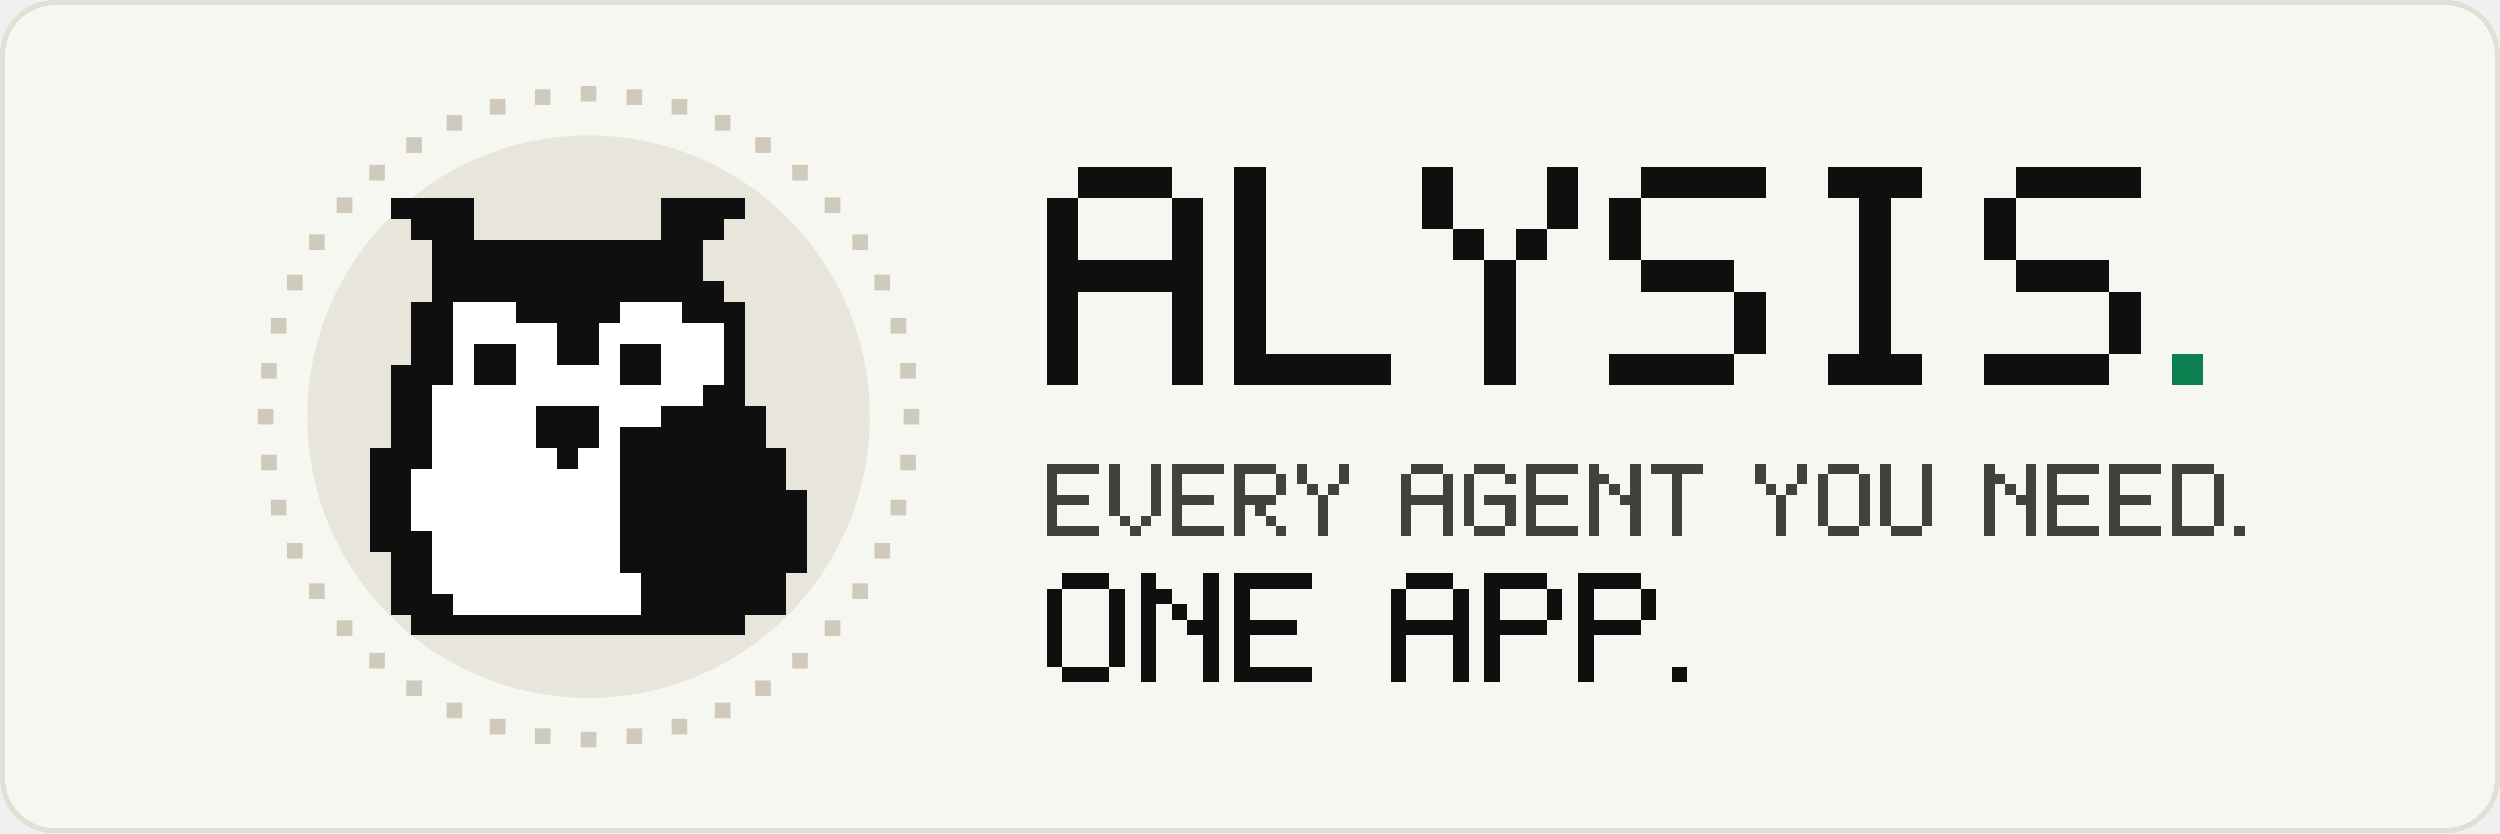
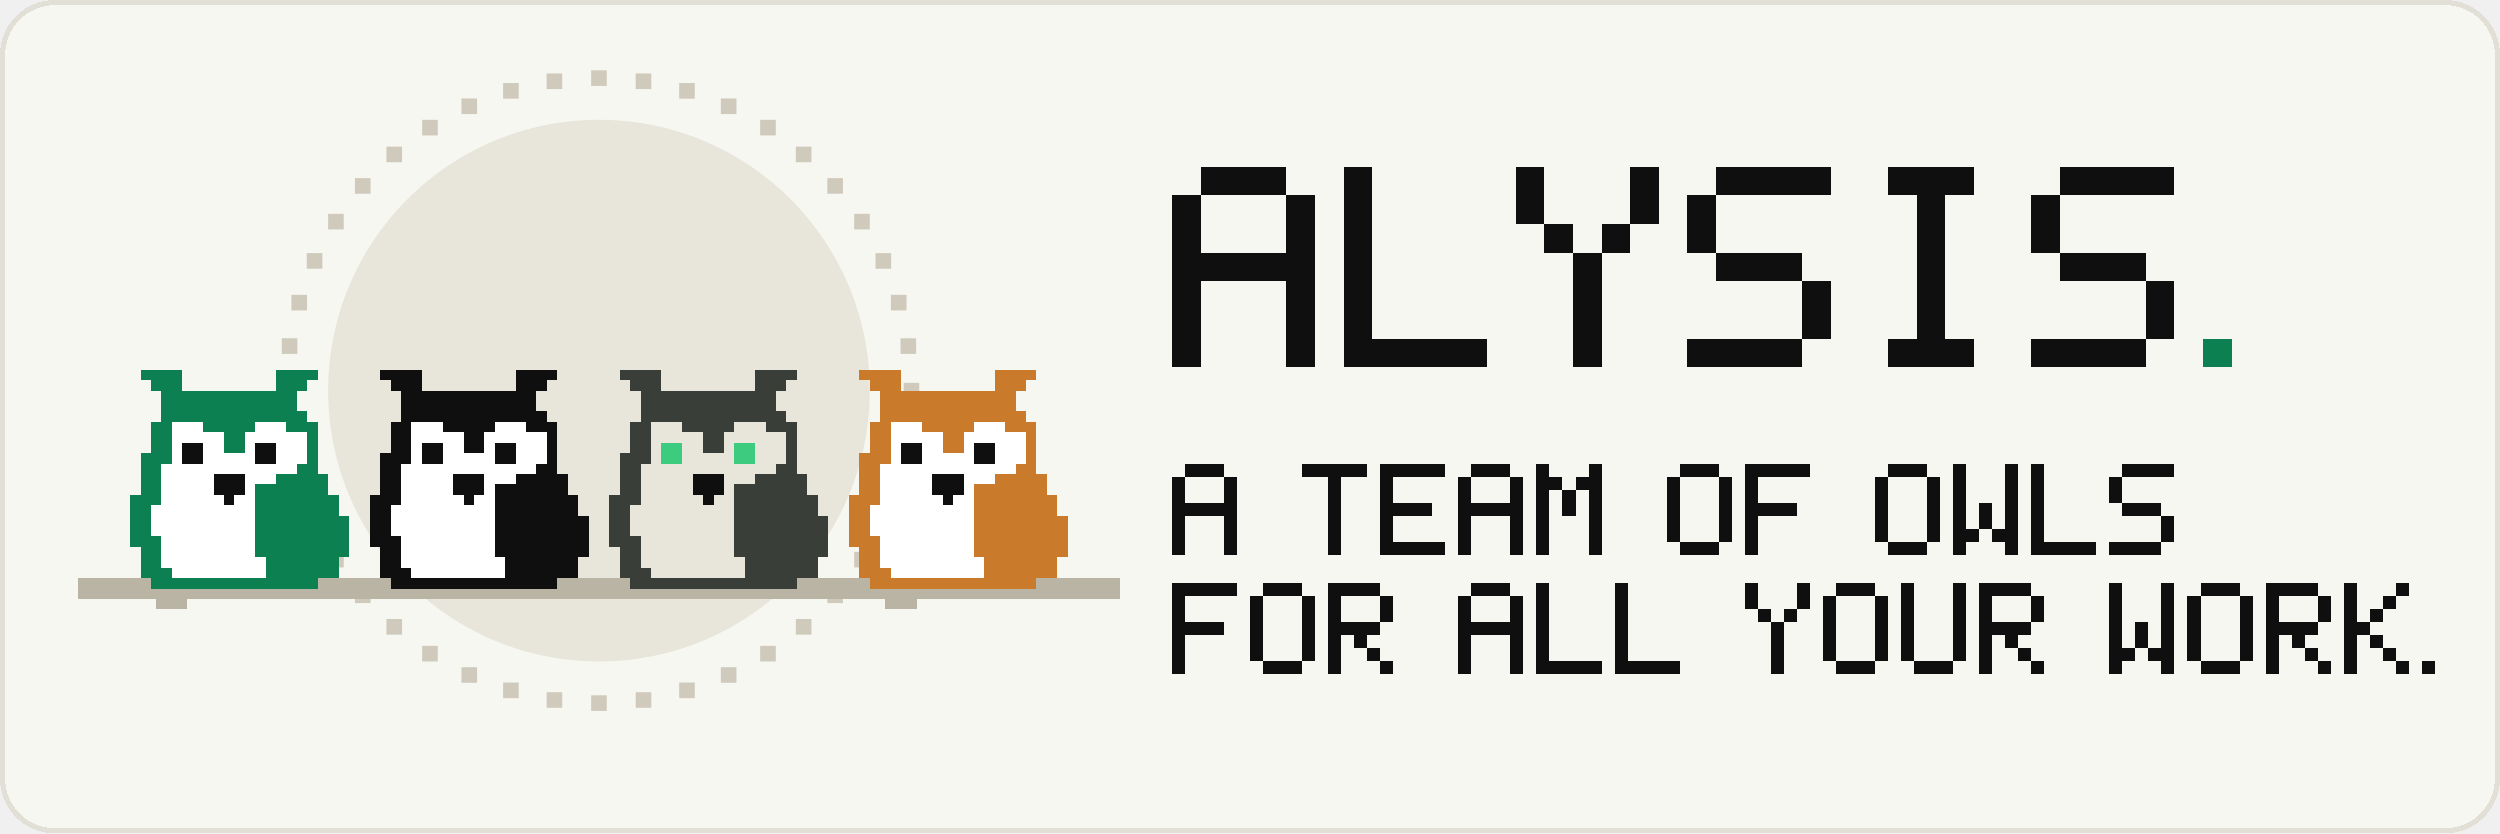
- <svg xmlns="http://www.w3.org/2000/svg" width="960" height="320" viewBox="0 0 960 320" role="img" aria-label="Alysis: the Alysis pixel owl on a coin-shaped moon, next to the words: Every agent you need. One app." shape-rendering="crispEdges">
+ <svg xmlns="http://www.w3.org/2000/svg" width="960" height="320" viewBox="0 0 960 320" role="img" aria-label="Alysis: four pixel owls on a branch in front of the moon, next to the words: A team of owls for all your work." shape-rendering="crispEdges">
  <rect x="1" y="1" width="958" height="318" rx="20" fill="#F7F7F2" stroke="#E2E0D6" stroke-width="2" />
  <g shape-rendering="geometricPrecision">
-     <circle cx="226" cy="160" r="108" fill="#E8E5DA" />
-     <rect x="347.0" y="157.0" width="6" height="6" fill="#CFCABB" />
-     <rect x="345.7" y="174.6" width="6" height="6" fill="#CFCABB" />
-     <rect x="342.0" y="191.9" width="6" height="6" fill="#CFCABB" />
-     <rect x="335.8" y="208.5" width="6" height="6" fill="#CFCABB" />
-     <rect x="327.3" y="224.0" width="6" height="6" fill="#CFCABB" />
-     <rect x="316.7" y="238.2" width="6" height="6" fill="#CFCABB" />
-     <rect x="304.2" y="250.7" width="6" height="6" fill="#CFCABB" />
-     <rect x="290.0" y="261.3" width="6" height="6" fill="#CFCABB" />
-     <rect x="274.5" y="269.8" width="6" height="6" fill="#CFCABB" />
-     <rect x="257.9" y="276.0" width="6" height="6" fill="#CFCABB" />
-     <rect x="240.6" y="279.7" width="6" height="6" fill="#CFCABB" />
-     <rect x="223.0" y="281.0" width="6" height="6" fill="#CFCABB" />
-     <rect x="205.4" y="279.7" width="6" height="6" fill="#CFCABB" />
-     <rect x="188.1" y="276.0" width="6" height="6" fill="#CFCABB" />
-     <rect x="171.5" y="269.8" width="6" height="6" fill="#CFCABB" />
-     <rect x="156.0" y="261.3" width="6" height="6" fill="#CFCABB" />
-     <rect x="141.8" y="250.7" width="6" height="6" fill="#CFCABB" />
-     <rect x="129.3" y="238.2" width="6" height="6" fill="#CFCABB" />
-     <rect x="118.7" y="224.0" width="6" height="6" fill="#CFCABB" />
-     <rect x="110.2" y="208.5" width="6" height="6" fill="#CFCABB" />
-     <rect x="104.0" y="191.9" width="6" height="6" fill="#CFCABB" />
-     <rect x="100.3" y="174.6" width="6" height="6" fill="#CFCABB" />
-     <rect x="99.0" y="157.0" width="6" height="6" fill="#CFCABB" />
-     <rect x="100.3" y="139.4" width="6" height="6" fill="#CFCABB" />
-     <rect x="104.0" y="122.1" width="6" height="6" fill="#CFCABB" />
-     <rect x="110.2" y="105.5" width="6" height="6" fill="#CFCABB" />
-     <rect x="118.7" y="90.0" width="6" height="6" fill="#CFCABB" />
-     <rect x="129.3" y="75.8" width="6" height="6" fill="#CFCABB" />
-     <rect x="141.8" y="63.3" width="6" height="6" fill="#CFCABB" />
-     <rect x="156.0" y="52.7" width="6" height="6" fill="#CFCABB" />
-     <rect x="171.5" y="44.2" width="6" height="6" fill="#CFCABB" />
-     <rect x="188.1" y="38.0" width="6" height="6" fill="#CFCABB" />
-     <rect x="205.4" y="34.3" width="6" height="6" fill="#CFCABB" />
-     <rect x="223.0" y="33.0" width="6" height="6" fill="#CFCABB" />
-     <rect x="240.6" y="34.3" width="6" height="6" fill="#CFCABB" />
-     <rect x="257.9" y="38.0" width="6" height="6" fill="#CFCABB" />
-     <rect x="274.5" y="44.2" width="6" height="6" fill="#CFCABB" />
-     <rect x="290.0" y="52.7" width="6" height="6" fill="#CFCABB" />
-     <rect x="304.2" y="63.3" width="6" height="6" fill="#CFCABB" />
-     <rect x="316.7" y="75.8" width="6" height="6" fill="#CFCABB" />
-     <rect x="327.3" y="90.0" width="6" height="6" fill="#CFCABB" />
-     <rect x="335.8" y="105.5" width="6" height="6" fill="#CFCABB" />
-     <rect x="342.0" y="122.1" width="6" height="6" fill="#CFCABB" />
-     <rect x="345.7" y="139.4" width="6" height="6" fill="#CFCABB" />
+     <circle cx="230" cy="150" r="104" fill="#E8E5DA" />
+     <rect x="347.0" y="147.0" width="6" height="6" fill="#CFCABB" />
+     <rect x="345.8" y="164.1" width="6" height="6" fill="#CFCABB" />
+     <rect x="342.1" y="180.8" width="6" height="6" fill="#CFCABB" />
+     <rect x="336.2" y="196.8" width="6" height="6" fill="#CFCABB" />
+     <rect x="328.0" y="211.9" width="6" height="6" fill="#CFCABB" />
+     <rect x="317.7" y="225.6" width="6" height="6" fill="#CFCABB" />
+     <rect x="305.6" y="237.7" width="6" height="6" fill="#CFCABB" />
+     <rect x="291.9" y="248.0" width="6" height="6" fill="#CFCABB" />
+     <rect x="276.8" y="256.2" width="6" height="6" fill="#CFCABB" />
+     <rect x="260.8" y="262.1" width="6" height="6" fill="#CFCABB" />
+     <rect x="244.1" y="265.8" width="6" height="6" fill="#CFCABB" />
+     <rect x="227.0" y="267.0" width="6" height="6" fill="#CFCABB" />
+     <rect x="209.9" y="265.8" width="6" height="6" fill="#CFCABB" />
+     <rect x="193.2" y="262.1" width="6" height="6" fill="#CFCABB" />
+     <rect x="177.2" y="256.2" width="6" height="6" fill="#CFCABB" />
+     <rect x="162.1" y="248.0" width="6" height="6" fill="#CFCABB" />
+     <rect x="148.4" y="237.7" width="6" height="6" fill="#CFCABB" />
+     <rect x="136.3" y="225.6" width="6" height="6" fill="#CFCABB" />
+     <rect x="126.0" y="211.9" width="6" height="6" fill="#CFCABB" />
+     <rect x="117.8" y="196.8" width="6" height="6" fill="#CFCABB" />
+     <rect x="111.9" y="180.8" width="6" height="6" fill="#CFCABB" />
+     <rect x="108.2" y="164.1" width="6" height="6" fill="#CFCABB" />
+     <rect x="107.0" y="147.0" width="6" height="6" fill="#CFCABB" />
+     <rect x="108.2" y="129.9" width="6" height="6" fill="#CFCABB" />
+     <rect x="111.9" y="113.2" width="6" height="6" fill="#CFCABB" />
+     <rect x="117.8" y="97.2" width="6" height="6" fill="#CFCABB" />
+     <rect x="126.0" y="82.1" width="6" height="6" fill="#CFCABB" />
+     <rect x="136.3" y="68.4" width="6" height="6" fill="#CFCABB" />
+     <rect x="148.4" y="56.3" width="6" height="6" fill="#CFCABB" />
+     <rect x="162.1" y="46.0" width="6" height="6" fill="#CFCABB" />
+     <rect x="177.2" y="37.8" width="6" height="6" fill="#CFCABB" />
+     <rect x="193.2" y="31.9" width="6" height="6" fill="#CFCABB" />
+     <rect x="209.9" y="28.2" width="6" height="6" fill="#CFCABB" />
+     <rect x="227.0" y="27.0" width="6" height="6" fill="#CFCABB" />
+     <rect x="244.1" y="28.2" width="6" height="6" fill="#CFCABB" />
+     <rect x="260.8" y="31.9" width="6" height="6" fill="#CFCABB" />
+     <rect x="276.8" y="37.8" width="6" height="6" fill="#CFCABB" />
+     <rect x="291.9" y="46.0" width="6" height="6" fill="#CFCABB" />
+     <rect x="305.6" y="56.3" width="6" height="6" fill="#CFCABB" />
+     <rect x="317.7" y="68.4" width="6" height="6" fill="#CFCABB" />
+     <rect x="328.0" y="82.1" width="6" height="6" fill="#CFCABB" />
+     <rect x="336.2" y="97.2" width="6" height="6" fill="#CFCABB" />
+     <rect x="342.1" y="113.2" width="6" height="6" fill="#CFCABB" />
+     <rect x="345.8" y="129.9" width="6" height="6" fill="#CFCABB" />
  </g>
-   <path fill="#FFFFFF" d="M174 116h24v8h-24zM238 116h24v8h-24zM174 124h40v8h-40zM230 124h48v8h-48zM174 132h8v8h-8zM198 132h16v8h-16zM230 132h8v8h-8zM254 132h24v8h-24zM174 140h8v8h-8zM198 140h40v8h-40zM254 140h24v8h-24zM166 148h104v8h-104zM166 156h40v8h-40zM230 156h24v8h-24zM166 164h40v8h-40zM230 164h8v8h-8zM166 172h48v8h-48zM222 172h16v8h-16zM158 180h80v8h-80zM158 188h80v8h-80zM158 196h80v8h-80zM166 204h72v8h-72zM166 212h72v8h-72zM166 220h80v8h-80zM174 228h72v8h-72z" />
-   <path fill="#0E0F0E" d="M150 76h32v8h-32zM254 76h32v8h-32zM158 84h24v8h-24zM254 84h24v8h-24zM166 92h104v8h-104zM166 100h104v8h-104zM166 108h112v8h-112zM158 116h16v8h-16zM198 116h40v8h-40zM262 116h24v8h-24zM158 124h16v8h-16zM214 124h16v8h-16zM278 124h8v8h-8zM158 132h16v8h-16zM182 132h16v8h-16zM214 132h16v8h-16zM238 132h16v8h-16zM278 132h8v8h-8zM150 140h24v8h-24zM182 140h16v8h-16zM238 140h16v8h-16zM278 140h8v8h-8zM150 148h16v8h-16zM270 148h16v8h-16zM150 156h16v8h-16zM206 156h24v8h-24zM254 156h40v8h-40zM150 164h16v8h-16zM206 164h24v8h-24zM238 164h56v8h-56zM142 172h24v8h-24zM214 172h8v8h-8zM238 172h64v8h-64zM142 180h16v8h-16zM238 180h64v8h-64zM142 188h16v8h-16zM238 188h72v8h-72zM142 196h16v8h-16zM238 196h72v8h-72zM142 204h24v8h-24zM238 204h72v8h-72zM150 212h16v8h-16zM238 212h72v8h-72zM150 220h16v8h-16zM246 220h56v8h-56zM150 228h24v8h-24zM246 228h56v8h-56zM158 236h128v8h-128z" />
-   <path fill="#0E0F0E" d="M414 64h36v12h-36zM474 64h12v12h-12zM546 64h12v12h-12zM594 64h12v12h-12zM630 64h48v12h-48zM702 64h36v12h-36zM774 64h48v12h-48zM402 76h12v12h-12zM450 76h12v12h-12zM474 76h12v12h-12zM546 76h12v12h-12zM594 76h12v12h-12zM618 76h12v12h-12zM714 76h12v12h-12zM762 76h12v12h-12zM402 88h12v12h-12zM450 88h12v12h-12zM474 88h12v12h-12zM558 88h12v12h-12zM582 88h12v12h-12zM618 88h12v12h-12zM714 88h12v12h-12zM762 88h12v12h-12zM402 100h60v12h-60zM474 100h12v12h-12zM570 100h12v12h-12zM630 100h36v12h-36zM714 100h12v12h-12zM774 100h36v12h-36zM402 112h12v12h-12zM450 112h12v12h-12zM474 112h12v12h-12zM570 112h12v12h-12zM666 112h12v12h-12zM714 112h12v12h-12zM810 112h12v12h-12zM402 124h12v12h-12zM450 124h12v12h-12zM474 124h12v12h-12zM570 124h12v12h-12zM666 124h12v12h-12zM714 124h12v12h-12zM810 124h12v12h-12zM402 136h12v12h-12zM450 136h12v12h-12zM474 136h60v12h-60zM570 136h12v12h-12zM618 136h48v12h-48zM702 136h36v12h-36zM762 136h48v12h-48z" />
-   <rect x="834" y="136" width="12" height="12" fill="#0C8050" />
-   <path fill="#3F423D" d="M402 178h20v4h-20zM426 178h4v4h-4zM442 178h4v4h-4zM450 178h20v4h-20zM474 178h16v4h-16zM498 178h4v4h-4zM514 178h4v4h-4zM542 178h12v4h-12zM566 178h12v4h-12zM586 178h20v4h-20zM610 178h4v4h-4zM626 178h4v4h-4zM634 178h20v4h-20zM674 178h4v4h-4zM690 178h4v4h-4zM702 178h12v4h-12zM722 178h4v4h-4zM738 178h4v4h-4zM762 178h4v4h-4zM778 178h4v4h-4zM786 178h20v4h-20zM810 178h20v4h-20zM834 178h16v4h-16zM402 182h4v4h-4zM426 182h4v4h-4zM442 182h4v4h-4zM450 182h4v4h-4zM474 182h4v4h-4zM490 182h4v4h-4zM498 182h4v4h-4zM514 182h4v4h-4zM538 182h4v4h-4zM554 182h4v4h-4zM562 182h4v4h-4zM578 182h4v4h-4zM586 182h4v4h-4zM610 182h8v4h-8zM626 182h4v4h-4zM642 182h4v4h-4zM674 182h4v4h-4zM690 182h4v4h-4zM698 182h4v4h-4zM714 182h4v4h-4zM722 182h4v4h-4zM738 182h4v4h-4zM762 182h8v4h-8zM778 182h4v4h-4zM786 182h4v4h-4zM810 182h4v4h-4zM834 182h4v4h-4zM850 182h4v4h-4zM402 186h4v4h-4zM426 186h4v4h-4zM442 186h4v4h-4zM450 186h4v4h-4zM474 186h4v4h-4zM490 186h4v4h-4zM502 186h4v4h-4zM510 186h4v4h-4zM538 186h4v4h-4zM554 186h4v4h-4zM562 186h4v4h-4zM586 186h4v4h-4zM610 186h4v4h-4zM618 186h4v4h-4zM626 186h4v4h-4zM642 186h4v4h-4zM678 186h4v4h-4zM686 186h4v4h-4zM698 186h4v4h-4zM714 186h4v4h-4zM722 186h4v4h-4zM738 186h4v4h-4zM762 186h4v4h-4zM770 186h4v4h-4zM778 186h4v4h-4zM786 186h4v4h-4zM810 186h4v4h-4zM834 186h4v4h-4zM850 186h4v4h-4zM402 190h16v4h-16zM426 190h4v4h-4zM442 190h4v4h-4zM450 190h16v4h-16zM474 190h16v4h-16zM506 190h4v4h-4zM538 190h20v4h-20zM562 190h4v4h-4zM570 190h12v4h-12zM586 190h16v4h-16zM610 190h4v4h-4zM622 190h8v4h-8zM642 190h4v4h-4zM682 190h4v4h-4zM698 190h4v4h-4zM714 190h4v4h-4zM722 190h4v4h-4zM738 190h4v4h-4zM762 190h4v4h-4zM774 190h8v4h-8zM786 190h16v4h-16zM810 190h16v4h-16zM834 190h4v4h-4zM850 190h4v4h-4zM402 194h4v4h-4zM426 194h4v4h-4zM442 194h4v4h-4zM450 194h4v4h-4zM474 194h4v4h-4zM482 194h4v4h-4zM506 194h4v4h-4zM538 194h4v4h-4zM554 194h4v4h-4zM562 194h4v4h-4zM578 194h4v4h-4zM586 194h4v4h-4zM610 194h4v4h-4zM626 194h4v4h-4zM642 194h4v4h-4zM682 194h4v4h-4zM698 194h4v4h-4zM714 194h4v4h-4zM722 194h4v4h-4zM738 194h4v4h-4zM762 194h4v4h-4zM778 194h4v4h-4zM786 194h4v4h-4zM810 194h4v4h-4zM834 194h4v4h-4zM850 194h4v4h-4zM402 198h4v4h-4zM430 198h4v4h-4zM438 198h4v4h-4zM450 198h4v4h-4zM474 198h4v4h-4zM486 198h4v4h-4zM506 198h4v4h-4zM538 198h4v4h-4zM554 198h4v4h-4zM562 198h4v4h-4zM578 198h4v4h-4zM586 198h4v4h-4zM610 198h4v4h-4zM626 198h4v4h-4zM642 198h4v4h-4zM682 198h4v4h-4zM698 198h4v4h-4zM714 198h4v4h-4zM722 198h4v4h-4zM738 198h4v4h-4zM762 198h4v4h-4zM778 198h4v4h-4zM786 198h4v4h-4zM810 198h4v4h-4zM834 198h4v4h-4zM850 198h4v4h-4zM402 202h20v4h-20zM434 202h4v4h-4zM450 202h20v4h-20zM474 202h4v4h-4zM490 202h4v4h-4zM506 202h4v4h-4zM538 202h4v4h-4zM554 202h4v4h-4zM566 202h12v4h-12zM586 202h20v4h-20zM610 202h4v4h-4zM626 202h4v4h-4zM642 202h4v4h-4zM682 202h4v4h-4zM702 202h12v4h-12zM726 202h12v4h-12zM762 202h4v4h-4zM778 202h4v4h-4zM786 202h20v4h-20zM810 202h20v4h-20zM834 202h16v4h-16zM858 202h4v4h-4z" />
-   <path fill="#0E0F0E" d="M408 220h18v6h-18zM438 220h6v6h-6zM462 220h6v6h-6zM474 220h30v6h-30zM540 220h18v6h-18zM570 220h24v6h-24zM606 220h24v6h-24zM402 226h6v6h-6zM426 226h6v6h-6zM438 226h12v6h-12zM462 226h6v6h-6zM474 226h6v6h-6zM534 226h6v6h-6zM558 226h6v6h-6zM570 226h6v6h-6zM594 226h6v6h-6zM606 226h6v6h-6zM630 226h6v6h-6zM402 232h6v6h-6zM426 232h6v6h-6zM438 232h6v6h-6zM450 232h6v6h-6zM462 232h6v6h-6zM474 232h6v6h-6zM534 232h6v6h-6zM558 232h6v6h-6zM570 232h6v6h-6zM594 232h6v6h-6zM606 232h6v6h-6zM630 232h6v6h-6zM402 238h6v6h-6zM426 238h6v6h-6zM438 238h6v6h-6zM456 238h12v6h-12zM474 238h24v6h-24zM534 238h30v6h-30zM570 238h24v6h-24zM606 238h24v6h-24zM402 244h6v6h-6zM426 244h6v6h-6zM438 244h6v6h-6zM462 244h6v6h-6zM474 244h6v6h-6zM534 244h6v6h-6zM558 244h6v6h-6zM570 244h6v6h-6zM606 244h6v6h-6zM402 250h6v6h-6zM426 250h6v6h-6zM438 250h6v6h-6zM462 250h6v6h-6zM474 250h6v6h-6zM534 250h6v6h-6zM558 250h6v6h-6zM570 250h6v6h-6zM606 250h6v6h-6zM408 256h18v6h-18zM438 256h6v6h-6zM462 256h6v6h-6zM474 256h30v6h-30zM534 256h6v6h-6zM558 256h6v6h-6zM570 256h6v6h-6zM606 256h6v6h-6zM642 256h6v6h-6z" />
+   <rect x="30" y="222" width="400" height="8" fill="#B9B4A4" />
+   <rect x="60" y="230" width="12" height="4" fill="#B9B4A4" />
+   <rect x="200" y="218" width="12" height="4" fill="#B9B4A4" />
+   <rect x="340" y="230" width="12" height="4" fill="#B9B4A4" />
+   <path fill="#FFFFFF" d="M66 162h12v4h-12zM98 162h12v4h-12zM66 166h20v4h-20zM94 166h24v4h-24zM66 170h4v4h-4zM78 170h8v4h-8zM94 170h4v4h-4zM106 170h12v4h-12zM66 174h4v4h-4zM78 174h20v4h-20zM106 174h12v4h-12zM62 178h52v4h-52zM62 182h20v4h-20zM94 182h12v4h-12zM62 186h20v4h-20zM94 186h4v4h-4zM62 190h24v4h-24zM90 190h8v4h-8zM58 194h40v4h-40zM58 198h40v4h-40zM58 202h40v4h-40zM62 206h36v4h-36zM62 210h36v4h-36zM62 214h40v4h-40zM66 218h36v4h-36z" />
+   <path fill="#0C8050" d="M54 142h16v4h-16zM106 142h16v4h-16zM58 146h12v4h-12zM106 146h12v4h-12zM62 150h52v4h-52zM62 154h52v4h-52zM62 158h56v4h-56zM58 162h8v4h-8zM78 162h20v4h-20zM110 162h12v4h-12zM58 166h8v4h-8zM86 166h8v4h-8zM118 166h4v4h-4zM58 170h8v4h-8zM86 170h8v4h-8zM118 170h4v4h-4zM54 174h12v4h-12zM118 174h4v4h-4zM54 178h8v4h-8zM114 178h8v4h-8zM54 182h8v4h-8zM106 182h20v4h-20zM54 186h8v4h-8zM98 186h28v4h-28zM50 190h12v4h-12zM98 190h32v4h-32zM50 194h8v4h-8zM98 194h32v4h-32zM50 198h8v4h-8zM98 198h36v4h-36zM50 202h8v4h-8zM98 202h36v4h-36zM50 206h12v4h-12zM98 206h36v4h-36zM54 210h8v4h-8zM98 210h36v4h-36zM54 214h8v4h-8zM102 214h28v4h-28zM54 218h12v4h-12zM102 218h28v4h-28zM58 222h64v4h-64z" />
+   <path fill="#0E0F0E" d="M70 170h8v4h-8zM98 170h8v4h-8zM70 174h8v4h-8zM98 174h8v4h-8z" />
+   <path fill="#0E0F0E" d="M82 182h12v4h-12zM82 186h12v4h-12zM86 190h4v4h-4z" />
+   <path fill="#FFFFFF" d="M158 162h12v4h-12zM190 162h12v4h-12zM158 166h20v4h-20zM186 166h24v4h-24zM158 170h4v4h-4zM170 170h8v4h-8zM186 170h4v4h-4zM198 170h12v4h-12zM158 174h4v4h-4zM170 174h20v4h-20zM198 174h12v4h-12zM154 178h52v4h-52zM154 182h20v4h-20zM186 182h12v4h-12zM154 186h20v4h-20zM186 186h4v4h-4zM154 190h24v4h-24zM182 190h8v4h-8zM150 194h40v4h-40zM150 198h40v4h-40zM150 202h40v4h-40zM154 206h36v4h-36zM154 210h36v4h-36zM154 214h40v4h-40zM158 218h36v4h-36z" />
+   <path fill="#0E0F0E" d="M146 142h16v4h-16zM198 142h16v4h-16zM150 146h12v4h-12zM198 146h12v4h-12zM154 150h52v4h-52zM154 154h52v4h-52zM154 158h56v4h-56zM150 162h8v4h-8zM170 162h20v4h-20zM202 162h12v4h-12zM150 166h8v4h-8zM178 166h8v4h-8zM210 166h4v4h-4zM150 170h8v4h-8zM178 170h8v4h-8zM210 170h4v4h-4zM146 174h12v4h-12zM210 174h4v4h-4zM146 178h8v4h-8zM206 178h8v4h-8zM146 182h8v4h-8zM198 182h20v4h-20zM146 186h8v4h-8zM190 186h28v4h-28zM142 190h12v4h-12zM190 190h32v4h-32zM142 194h8v4h-8zM190 194h32v4h-32zM142 198h8v4h-8zM190 198h36v4h-36zM142 202h8v4h-8zM190 202h36v4h-36zM142 206h12v4h-12zM190 206h36v4h-36zM146 210h8v4h-8zM190 210h36v4h-36zM146 214h8v4h-8zM194 214h28v4h-28zM146 218h12v4h-12zM194 218h28v4h-28zM150 222h64v4h-64z" />
+   <path fill="#0E0F0E" d="M162 170h8v4h-8zM190 170h8v4h-8zM162 174h8v4h-8zM190 174h8v4h-8z" />
+   <path fill="#0E0F0E" d="M174 182h12v4h-12zM174 186h12v4h-12zM178 190h4v4h-4z" />
+   <path fill="#E8E5DA" d="M250 162h12v4h-12zM282 162h12v4h-12zM250 166h20v4h-20zM278 166h24v4h-24zM250 170h4v4h-4zM262 170h8v4h-8zM278 170h4v4h-4zM290 170h12v4h-12zM250 174h4v4h-4zM262 174h20v4h-20zM290 174h12v4h-12zM246 178h52v4h-52zM246 182h20v4h-20zM278 182h12v4h-12zM246 186h20v4h-20zM278 186h4v4h-4zM246 190h24v4h-24zM274 190h8v4h-8zM242 194h40v4h-40zM242 198h40v4h-40zM242 202h40v4h-40zM246 206h36v4h-36zM246 210h36v4h-36zM246 214h40v4h-40zM250 218h36v4h-36z" />
+   <path fill="#3A3E39" d="M238 142h16v4h-16zM290 142h16v4h-16zM242 146h12v4h-12zM290 146h12v4h-12zM246 150h52v4h-52zM246 154h52v4h-52zM246 158h56v4h-56zM242 162h8v4h-8zM262 162h20v4h-20zM294 162h12v4h-12zM242 166h8v4h-8zM270 166h8v4h-8zM302 166h4v4h-4zM242 170h8v4h-8zM270 170h8v4h-8zM302 170h4v4h-4zM238 174h12v4h-12zM302 174h4v4h-4zM238 178h8v4h-8zM298 178h8v4h-8zM238 182h8v4h-8zM290 182h20v4h-20zM238 186h8v4h-8zM282 186h28v4h-28zM234 190h12v4h-12zM282 190h32v4h-32zM234 194h8v4h-8zM282 194h32v4h-32zM234 198h8v4h-8zM282 198h36v4h-36zM234 202h8v4h-8zM282 202h36v4h-36zM234 206h12v4h-12zM282 206h36v4h-36zM238 210h8v4h-8zM282 210h36v4h-36zM238 214h8v4h-8zM286 214h28v4h-28zM238 218h12v4h-12zM286 218h28v4h-28zM242 222h64v4h-64z" />
+   <path fill="#3CCB7F" d="M254 170h8v4h-8zM282 170h8v4h-8zM254 174h8v4h-8zM282 174h8v4h-8z" />
+   <path fill="#0E0F0E" d="M266 182h12v4h-12zM266 186h12v4h-12zM270 190h4v4h-4z" />
+   <path fill="#FFFFFF" d="M342 162h12v4h-12zM374 162h12v4h-12zM342 166h20v4h-20zM370 166h24v4h-24zM342 170h4v4h-4zM354 170h8v4h-8zM370 170h4v4h-4zM382 170h12v4h-12zM342 174h4v4h-4zM354 174h20v4h-20zM382 174h12v4h-12zM338 178h52v4h-52zM338 182h20v4h-20zM370 182h12v4h-12zM338 186h20v4h-20zM370 186h4v4h-4zM338 190h24v4h-24zM366 190h8v4h-8zM334 194h40v4h-40zM334 198h40v4h-40zM334 202h40v4h-40zM338 206h36v4h-36zM338 210h36v4h-36zM338 214h40v4h-40zM342 218h36v4h-36z" />
+   <path fill="#C97A2B" d="M330 142h16v4h-16zM382 142h16v4h-16zM334 146h12v4h-12zM382 146h12v4h-12zM338 150h52v4h-52zM338 154h52v4h-52zM338 158h56v4h-56zM334 162h8v4h-8zM354 162h20v4h-20zM386 162h12v4h-12zM334 166h8v4h-8zM362 166h8v4h-8zM394 166h4v4h-4zM334 170h8v4h-8zM362 170h8v4h-8zM394 170h4v4h-4zM330 174h12v4h-12zM394 174h4v4h-4zM330 178h8v4h-8zM390 178h8v4h-8zM330 182h8v4h-8zM382 182h20v4h-20zM330 186h8v4h-8zM374 186h28v4h-28zM326 190h12v4h-12zM374 190h32v4h-32zM326 194h8v4h-8zM374 194h32v4h-32zM326 198h8v4h-8zM374 198h36v4h-36zM326 202h8v4h-8zM374 202h36v4h-36zM326 206h12v4h-12zM374 206h36v4h-36zM330 210h8v4h-8zM374 210h36v4h-36zM330 214h8v4h-8zM378 214h28v4h-28zM330 218h12v4h-12zM378 218h28v4h-28zM334 222h64v4h-64z" />
+   <path fill="#0E0F0E" d="M346 170h8v4h-8zM374 170h8v4h-8zM346 174h8v4h-8zM374 174h8v4h-8z" />
+   <path fill="#0E0F0E" d="M358 182h12v4h-12zM358 186h12v4h-12zM362 190h4v4h-4z" />
+   <path fill="#0E0F0E" d="M461 64h33v11h-33zM516 64h11v11h-11zM582 64h11v11h-11zM626 64h11v11h-11zM659 64h44v11h-44zM725 64h33v11h-33zM791 64h44v11h-44zM450 75h11v11h-11zM494 75h11v11h-11zM516 75h11v11h-11zM582 75h11v11h-11zM626 75h11v11h-11zM648 75h11v11h-11zM736 75h11v11h-11zM780 75h11v11h-11zM450 86h11v11h-11zM494 86h11v11h-11zM516 86h11v11h-11zM593 86h11v11h-11zM615 86h11v11h-11zM648 86h11v11h-11zM736 86h11v11h-11zM780 86h11v11h-11zM450 97h55v11h-55zM516 97h11v11h-11zM604 97h11v11h-11zM659 97h33v11h-33zM736 97h11v11h-11zM791 97h33v11h-33zM450 108h11v11h-11zM494 108h11v11h-11zM516 108h11v11h-11zM604 108h11v11h-11zM692 108h11v11h-11zM736 108h11v11h-11zM824 108h11v11h-11zM450 119h11v11h-11zM494 119h11v11h-11zM516 119h11v11h-11zM604 119h11v11h-11zM692 119h11v11h-11zM736 119h11v11h-11zM824 119h11v11h-11zM450 130h11v11h-11zM494 130h11v11h-11zM516 130h55v11h-55zM604 130h11v11h-11zM648 130h44v11h-44zM725 130h33v11h-33zM780 130h44v11h-44z" />
+   <rect x="846" y="130" width="11" height="11" fill="#0C8050" />
+   <path fill="#0E0F0E" d="M455 178h15v5h-15zM500 178h25v5h-25zM530 178h25v5h-25zM565 178h15v5h-15zM590 178h5v5h-5zM610 178h5v5h-5zM645 178h15v5h-15zM670 178h25v5h-25zM725 178h15v5h-15zM750 178h5v5h-5zM770 178h5v5h-5zM780 178h5v5h-5zM815 178h20v5h-20zM450 183h5v5h-5zM470 183h5v5h-5zM510 183h5v5h-5zM530 183h5v5h-5zM560 183h5v5h-5zM580 183h5v5h-5zM590 183h10v5h-10zM605 183h10v5h-10zM640 183h5v5h-5zM660 183h5v5h-5zM670 183h5v5h-5zM720 183h5v5h-5zM740 183h5v5h-5zM750 183h5v5h-5zM770 183h5v5h-5zM780 183h5v5h-5zM810 183h5v5h-5zM450 188h5v5h-5zM470 188h5v5h-5zM510 188h5v5h-5zM530 188h5v5h-5zM560 188h5v5h-5zM580 188h5v5h-5zM590 188h5v5h-5zM600 188h5v5h-5zM610 188h5v5h-5zM640 188h5v5h-5zM660 188h5v5h-5zM670 188h5v5h-5zM720 188h5v5h-5zM740 188h5v5h-5zM750 188h5v5h-5zM770 188h5v5h-5zM780 188h5v5h-5zM810 188h5v5h-5zM450 193h25v5h-25zM510 193h5v5h-5zM530 193h20v5h-20zM560 193h25v5h-25zM590 193h5v5h-5zM600 193h5v5h-5zM610 193h5v5h-5zM640 193h5v5h-5zM660 193h5v5h-5zM670 193h20v5h-20zM720 193h5v5h-5zM740 193h5v5h-5zM750 193h5v5h-5zM760 193h5v5h-5zM770 193h5v5h-5zM780 193h5v5h-5zM815 193h15v5h-15zM450 198h5v5h-5zM470 198h5v5h-5zM510 198h5v5h-5zM530 198h5v5h-5zM560 198h5v5h-5zM580 198h5v5h-5zM590 198h5v5h-5zM610 198h5v5h-5zM640 198h5v5h-5zM660 198h5v5h-5zM670 198h5v5h-5zM720 198h5v5h-5zM740 198h5v5h-5zM750 198h5v5h-5zM760 198h5v5h-5zM770 198h5v5h-5zM780 198h5v5h-5zM830 198h5v5h-5zM450 203h5v5h-5zM470 203h5v5h-5zM510 203h5v5h-5zM530 203h5v5h-5zM560 203h5v5h-5zM580 203h5v5h-5zM590 203h5v5h-5zM610 203h5v5h-5zM640 203h5v5h-5zM660 203h5v5h-5zM670 203h5v5h-5zM720 203h5v5h-5zM740 203h5v5h-5zM750 203h10v5h-10zM765 203h10v5h-10zM780 203h5v5h-5zM830 203h5v5h-5zM450 208h5v5h-5zM470 208h5v5h-5zM510 208h5v5h-5zM530 208h25v5h-25zM560 208h5v5h-5zM580 208h5v5h-5zM590 208h5v5h-5zM610 208h5v5h-5zM645 208h15v5h-15zM670 208h5v5h-5zM725 208h15v5h-15zM750 208h5v5h-5zM770 208h5v5h-5zM780 208h25v5h-25zM810 208h20v5h-20z" />
+   <path fill="#0E0F0E" d="M450 224h25v5h-25zM485 224h15v5h-15zM510 224h20v5h-20zM565 224h15v5h-15zM590 224h5v5h-5zM620 224h5v5h-5zM670 224h5v5h-5zM690 224h5v5h-5zM705 224h15v5h-15zM730 224h5v5h-5zM750 224h5v5h-5zM760 224h20v5h-20zM810 224h5v5h-5zM830 224h5v5h-5zM845 224h15v5h-15zM870 224h20v5h-20zM900 224h5v5h-5zM920 224h5v5h-5zM450 229h5v5h-5zM480 229h5v5h-5zM500 229h5v5h-5zM510 229h5v5h-5zM530 229h5v5h-5zM560 229h5v5h-5zM580 229h5v5h-5zM590 229h5v5h-5zM620 229h5v5h-5zM670 229h5v5h-5zM690 229h5v5h-5zM700 229h5v5h-5zM720 229h5v5h-5zM730 229h5v5h-5zM750 229h5v5h-5zM760 229h5v5h-5zM780 229h5v5h-5zM810 229h5v5h-5zM830 229h5v5h-5zM840 229h5v5h-5zM860 229h5v5h-5zM870 229h5v5h-5zM890 229h5v5h-5zM900 229h5v5h-5zM915 229h5v5h-5zM450 234h5v5h-5zM480 234h5v5h-5zM500 234h5v5h-5zM510 234h5v5h-5zM530 234h5v5h-5zM560 234h5v5h-5zM580 234h5v5h-5zM590 234h5v5h-5zM620 234h5v5h-5zM675 234h5v5h-5zM685 234h5v5h-5zM700 234h5v5h-5zM720 234h5v5h-5zM730 234h5v5h-5zM750 234h5v5h-5zM760 234h5v5h-5zM780 234h5v5h-5zM810 234h5v5h-5zM830 234h5v5h-5zM840 234h5v5h-5zM860 234h5v5h-5zM870 234h5v5h-5zM890 234h5v5h-5zM900 234h5v5h-5zM910 234h5v5h-5zM450 239h20v5h-20zM480 239h5v5h-5zM500 239h5v5h-5zM510 239h20v5h-20zM560 239h25v5h-25zM590 239h5v5h-5zM620 239h5v5h-5zM680 239h5v5h-5zM700 239h5v5h-5zM720 239h5v5h-5zM730 239h5v5h-5zM750 239h5v5h-5zM760 239h20v5h-20zM810 239h5v5h-5zM820 239h5v5h-5zM830 239h5v5h-5zM840 239h5v5h-5zM860 239h5v5h-5zM870 239h20v5h-20zM900 239h10v5h-10zM450 244h5v5h-5zM480 244h5v5h-5zM500 244h5v5h-5zM510 244h5v5h-5zM520 244h5v5h-5zM560 244h5v5h-5zM580 244h5v5h-5zM590 244h5v5h-5zM620 244h5v5h-5zM680 244h5v5h-5zM700 244h5v5h-5zM720 244h5v5h-5zM730 244h5v5h-5zM750 244h5v5h-5zM760 244h5v5h-5zM770 244h5v5h-5zM810 244h5v5h-5zM820 244h5v5h-5zM830 244h5v5h-5zM840 244h5v5h-5zM860 244h5v5h-5zM870 244h5v5h-5zM880 244h5v5h-5zM900 244h5v5h-5zM910 244h5v5h-5zM450 249h5v5h-5zM480 249h5v5h-5zM500 249h5v5h-5zM510 249h5v5h-5zM525 249h5v5h-5zM560 249h5v5h-5zM580 249h5v5h-5zM590 249h5v5h-5zM620 249h5v5h-5zM680 249h5v5h-5zM700 249h5v5h-5zM720 249h5v5h-5zM730 249h5v5h-5zM750 249h5v5h-5zM760 249h5v5h-5zM775 249h5v5h-5zM810 249h10v5h-10zM825 249h10v5h-10zM840 249h5v5h-5zM860 249h5v5h-5zM870 249h5v5h-5zM885 249h5v5h-5zM900 249h5v5h-5zM915 249h5v5h-5zM450 254h5v5h-5zM485 254h15v5h-15zM510 254h5v5h-5zM530 254h5v5h-5zM560 254h5v5h-5zM580 254h5v5h-5zM590 254h25v5h-25zM620 254h25v5h-25zM680 254h5v5h-5zM705 254h15v5h-15zM735 254h15v5h-15zM760 254h5v5h-5zM780 254h5v5h-5zM810 254h5v5h-5zM830 254h5v5h-5zM845 254h15v5h-15zM870 254h5v5h-5zM890 254h5v5h-5zM900 254h5v5h-5zM920 254h5v5h-5zM930 254h5v5h-5z" />
</svg>
